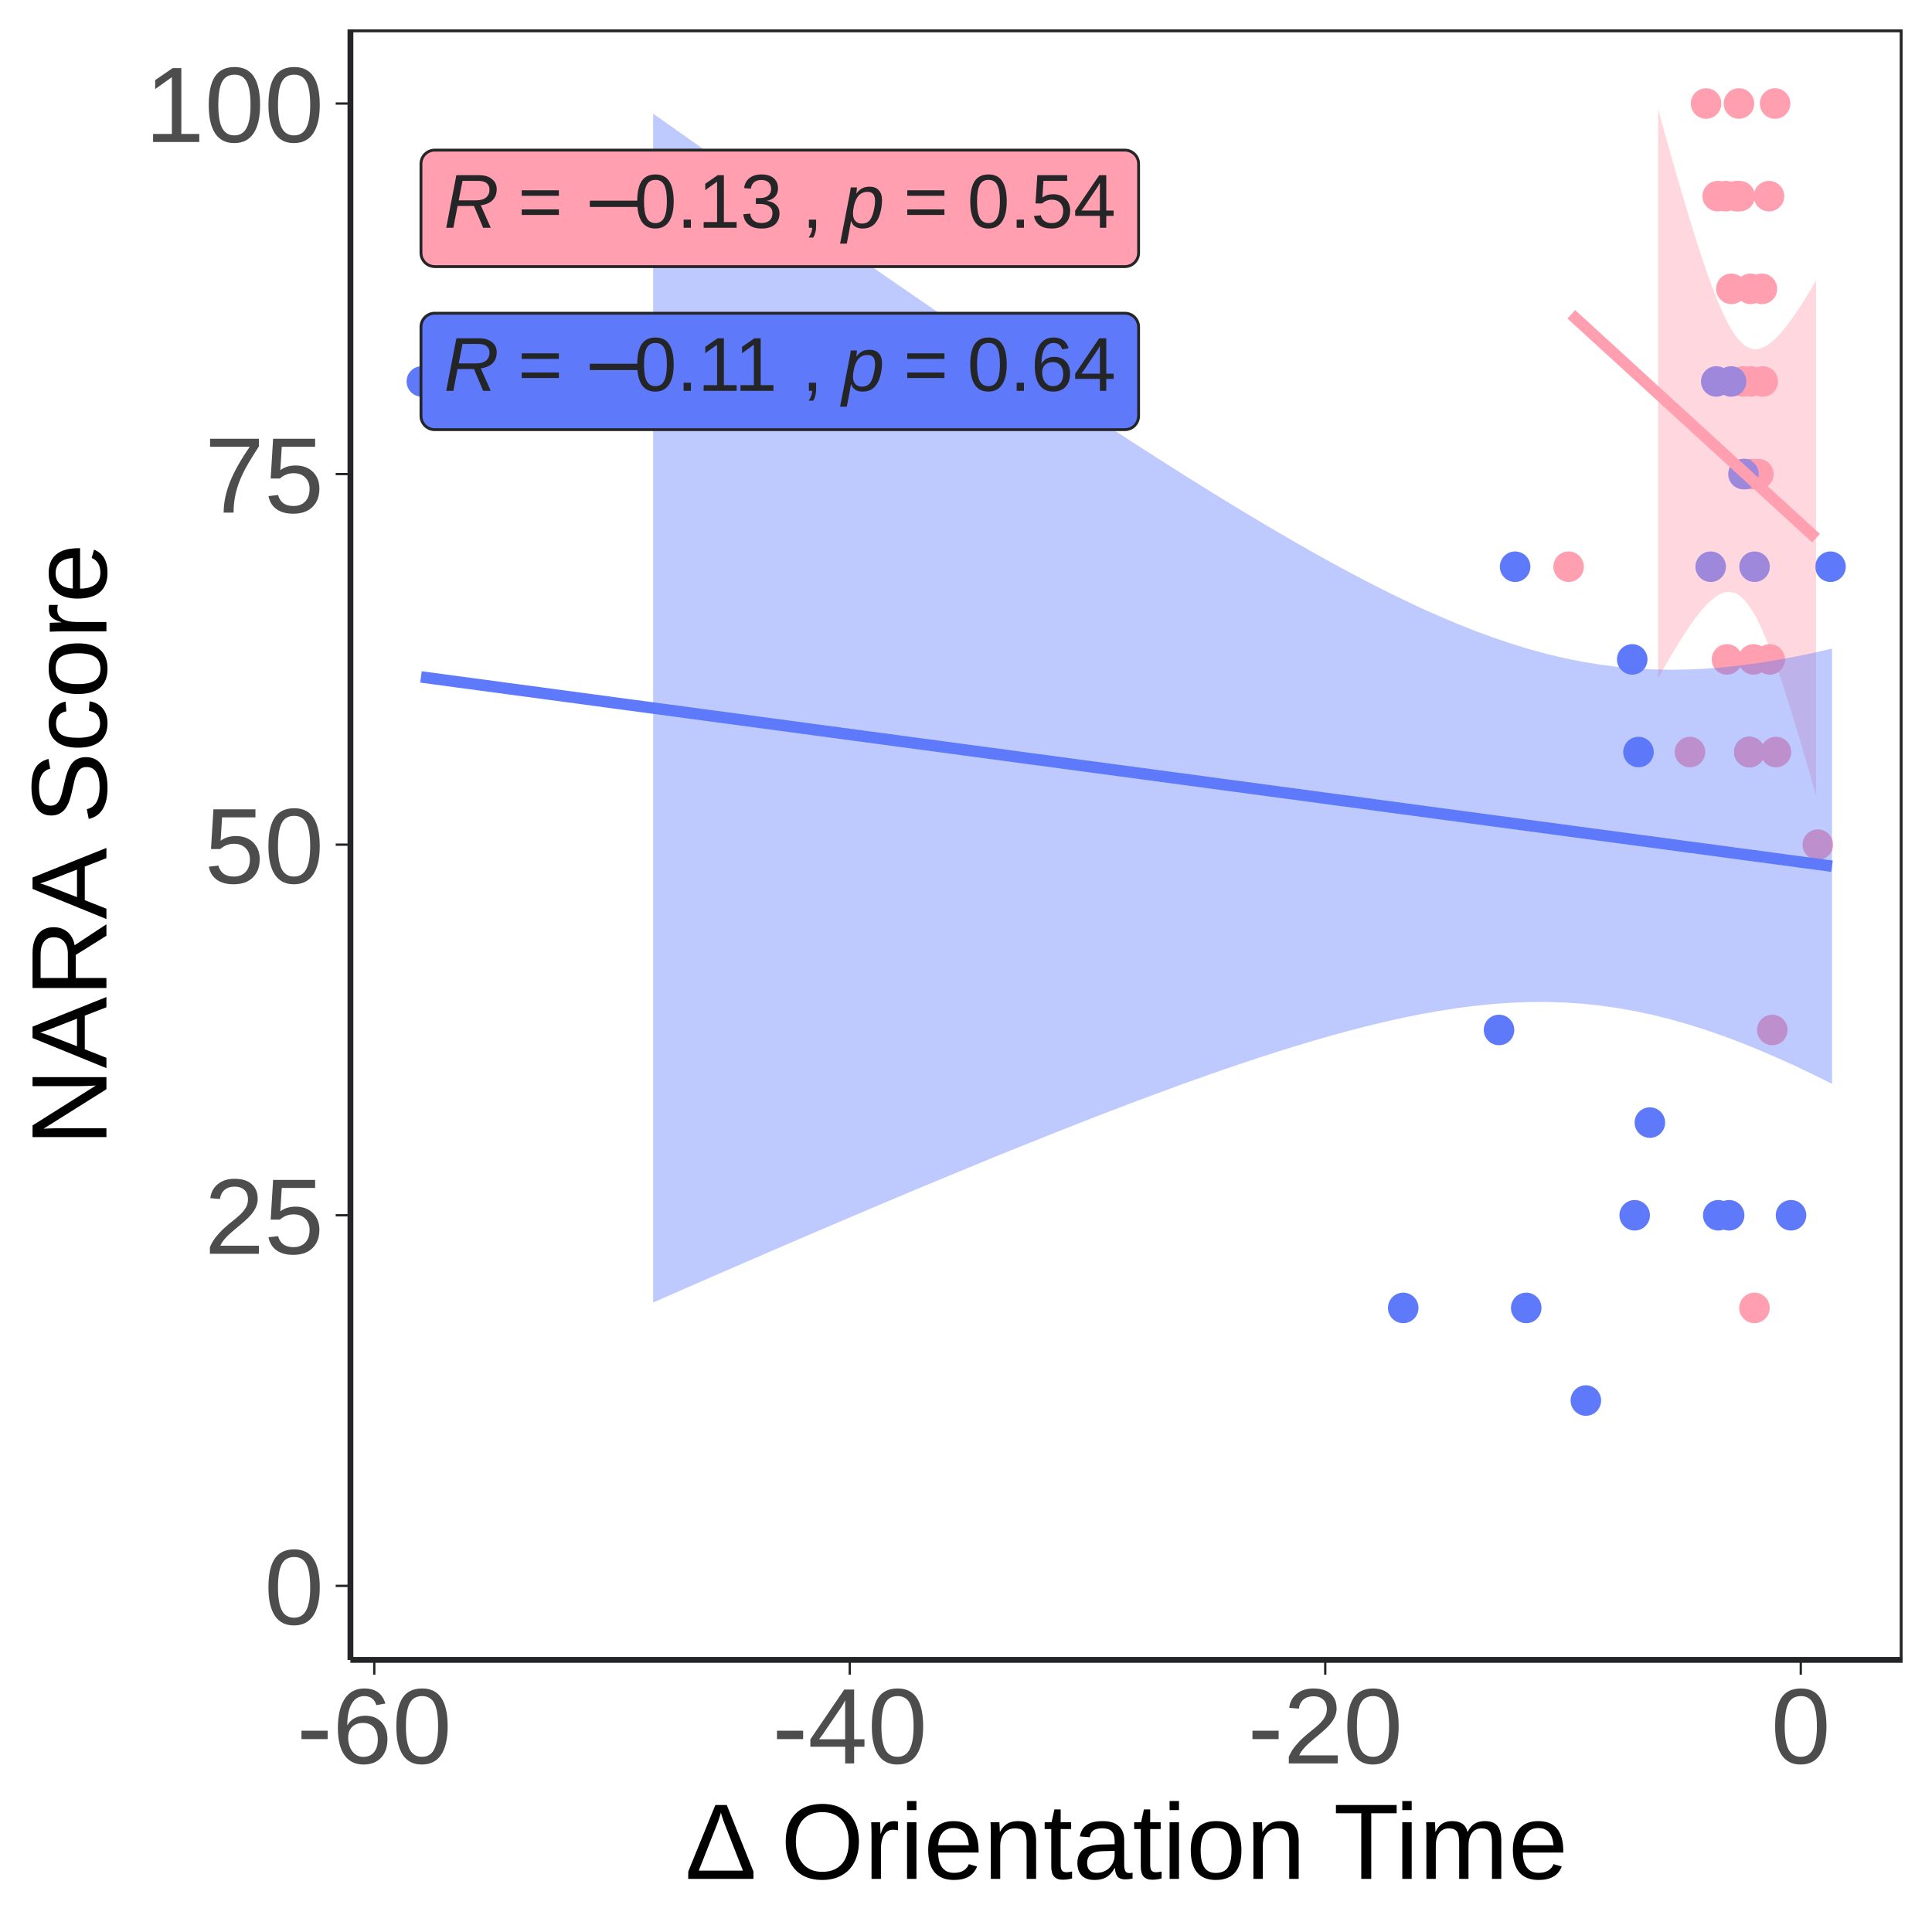
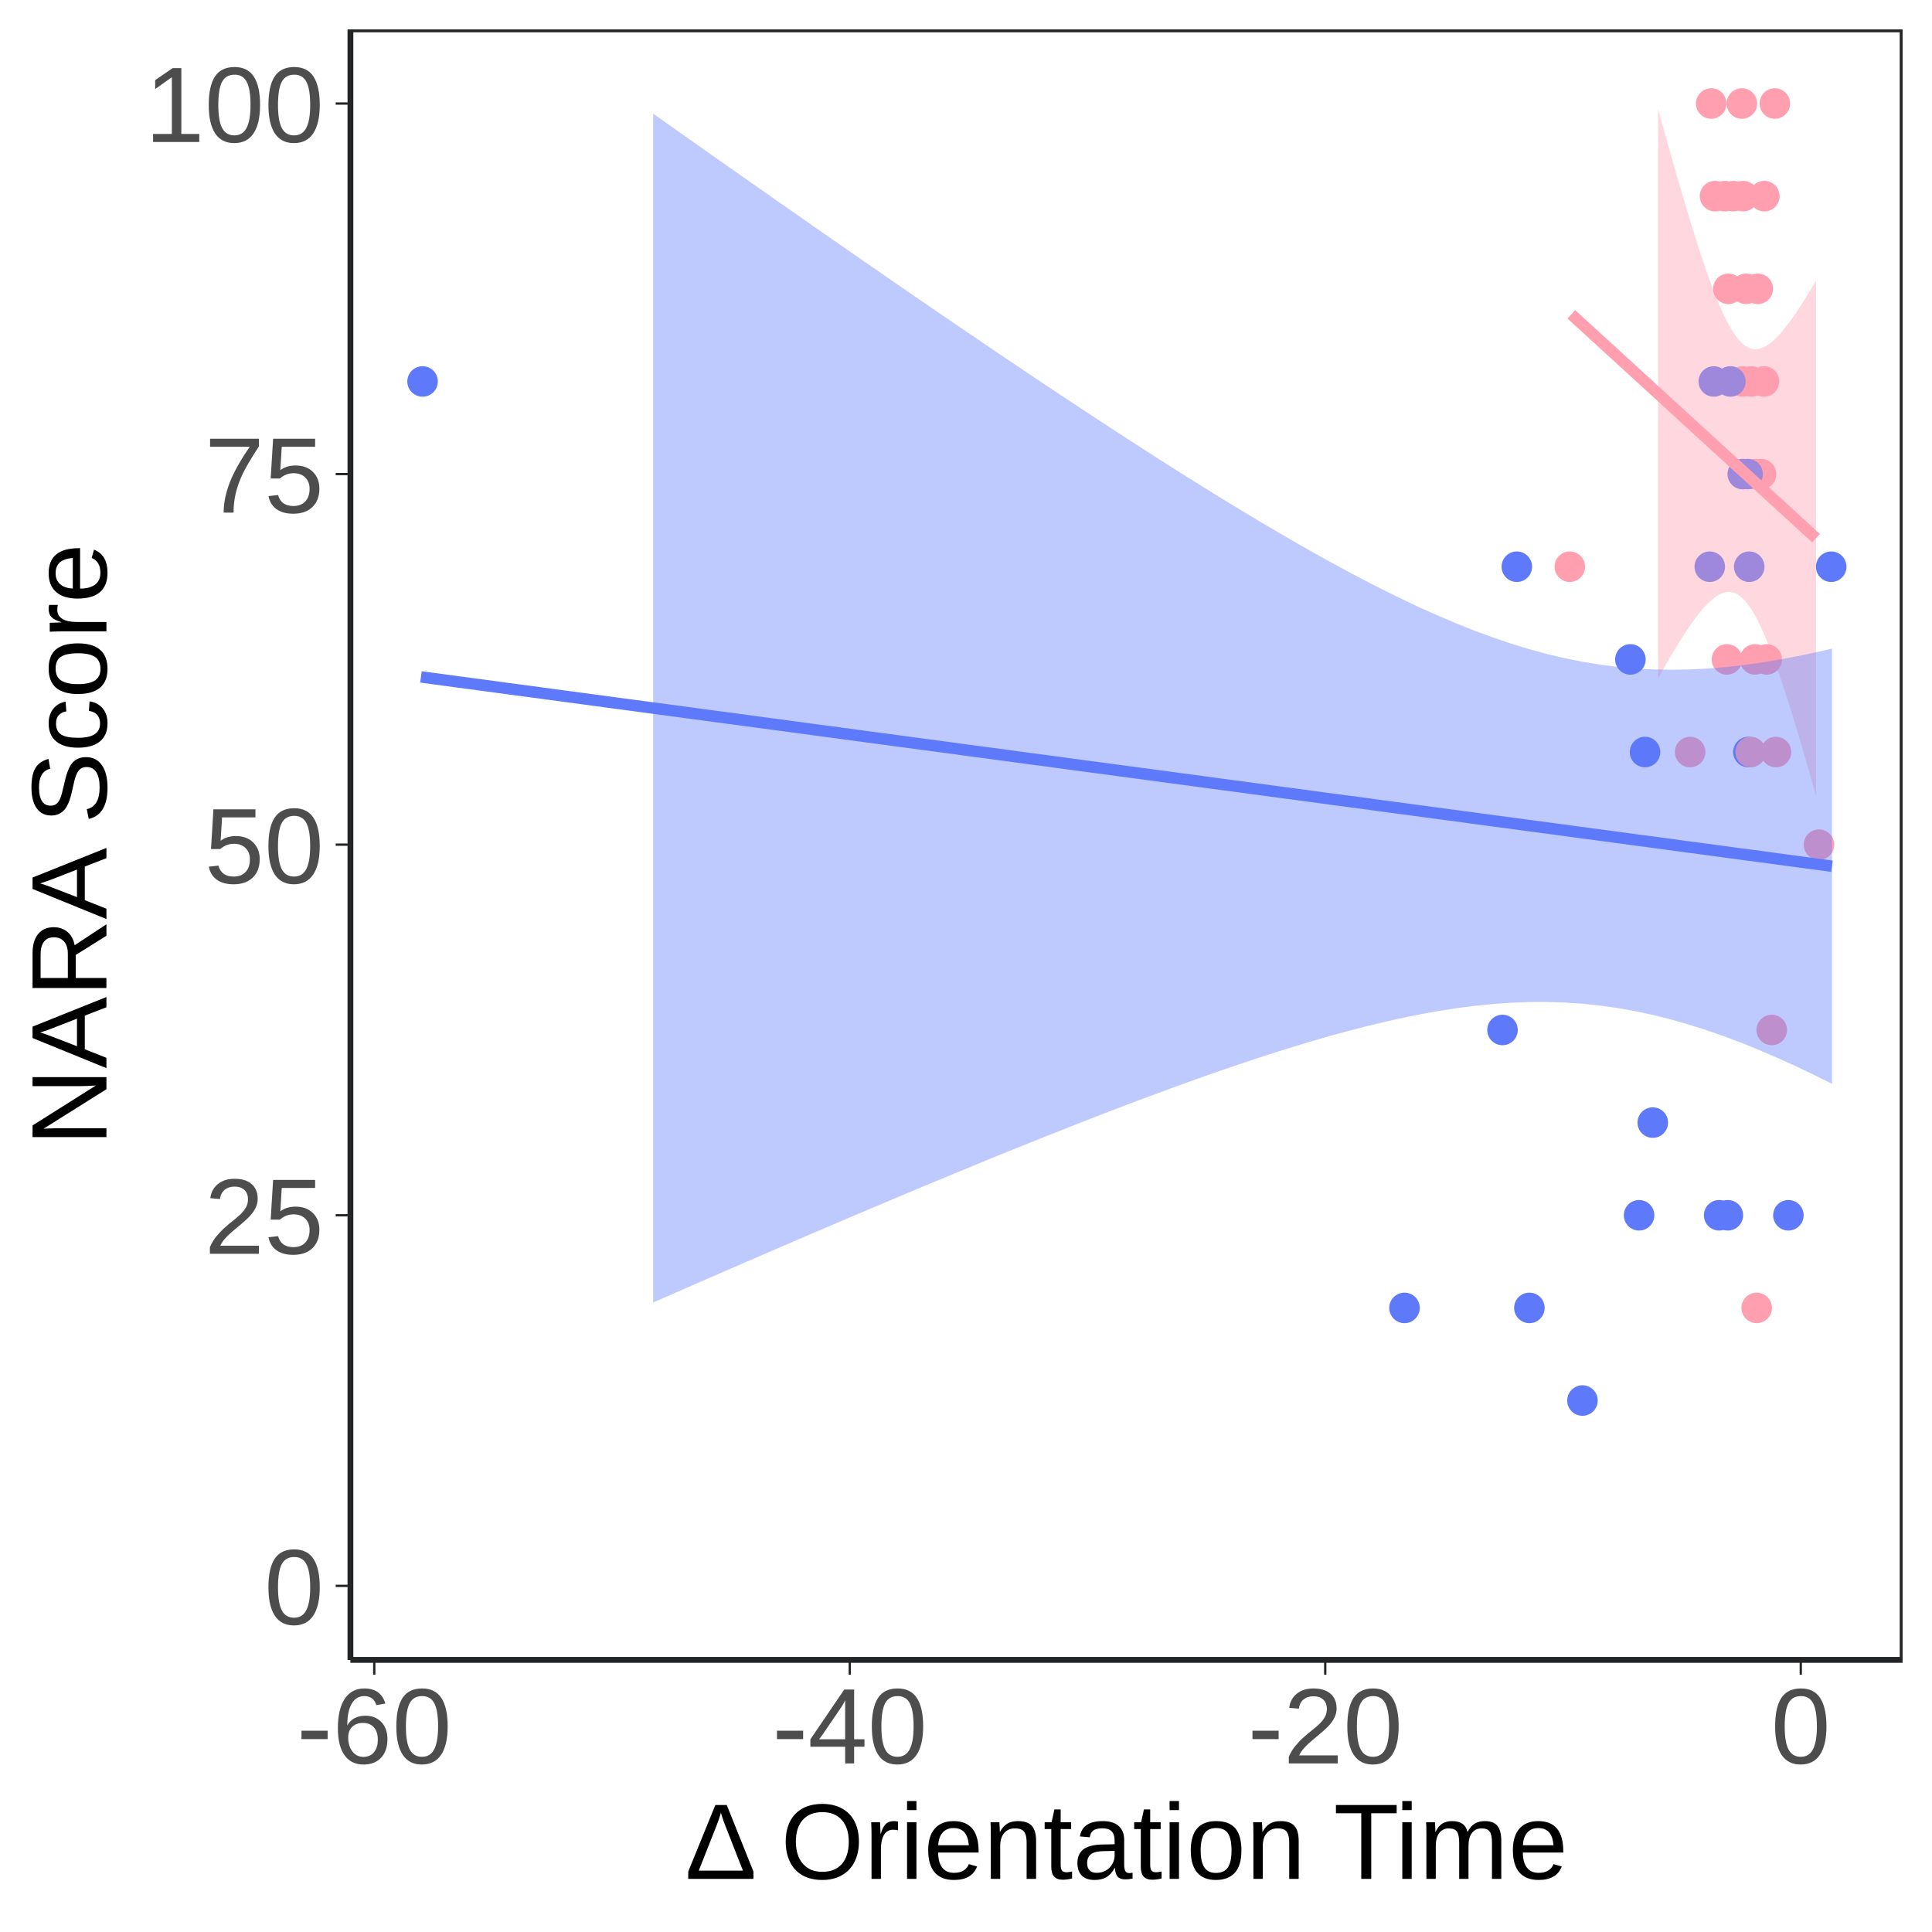
<svg xmlns="http://www.w3.org/2000/svg" class="svglite" width="360.00pt" height="360.00pt" viewBox="0 0 360.00 360.00">
  <defs>
    <style type="text/css">
    .svglite line, .svglite polyline, .svglite polygon, .svglite path, .svglite rect, .svglite circle {
      fill: none;
      stroke: #000000;
      stroke-linecap: round;
      stroke-linejoin: round;
      stroke-miterlimit: 10.00;
    }
    .svglite text {
      white-space: pre;
    }
  </style>
  </defs>
  <rect width="100%" height="100%" style="stroke: none; fill: #FFFFFF;" />
  <defs>
    <clipPath id="cpMC4wMHwzNjAuMDB8MC4wMHwzNjAuMDA=">
      <rect x="0.00" y="0.00" width="360.00" height="360.00" />
    </clipPath>
  </defs>
  <g clip-path="url(#cpMC4wMHwzNjAuMDB8MC4wMHwzNjAuMDA=)">
    <rect x="0.00" y="0.00" width="360.00" height="360.00" style="stroke-width: 1.07; stroke: #FFFFFF; fill: #FFFFFF;" />
  </g>
  <defs>
    <clipPath id="cpNjUuMjl8MzU0LjUyfDUuNDh8MzA5LjMx">
      <rect x="65.29" y="5.48" width="289.23" height="303.83" />
    </clipPath>
  </defs>
  <g clip-path="url(#cpNjUuMjl8MzU0LjUyfDUuNDh8MzA5LjMx)">
    <rect x="65.29" y="5.48" width="289.23" height="303.83" style="stroke-width: 1.07; stroke: #242526; fill: #FFFFFF;" />
-     <circle cx="330.24" cy="191.92" r="2.49" style="stroke-width: 0.71; stroke: #FF9FAF; fill: #FF9FAF;" />
-     <circle cx="317.90" cy="19.29" r="2.49" style="stroke-width: 0.71; stroke: #FF9FAF; fill: #FF9FAF;" />
-     <circle cx="326.34" cy="88.34" r="2.49" style="stroke-width: 0.71; stroke: #FF9FAF; fill: #FF9FAF;" />
-     <circle cx="326.25" cy="71.08" r="2.49" style="stroke-width: 0.71; stroke: #FF9FAF; fill: #FF9FAF;" />
-     <circle cx="321.54" cy="36.55" r="2.49" style="stroke-width: 0.71; stroke: #FF9FAF; fill: #FF9FAF;" />
-     <circle cx="325.97" cy="140.13" r="2.49" style="stroke-width: 0.71; stroke: #5E7AFA; fill: #5E7AFA;" />
-     <circle cx="292.29" cy="105.60" r="2.49" style="stroke-width: 0.71; stroke: #FF9FAF; fill: #FF9FAF;" />
+     <circle cx="330.14" cy="191.92" r="2.49" style="stroke-width: 0.71; stroke: #FF9FAF; fill: #FF9FAF;" />
+     <circle cx="318.86" cy="19.29" r="2.49" style="stroke-width: 0.71; stroke: #FF9FAF; fill: #FF9FAF;" />
+     <circle cx="327.09" cy="88.34" r="2.49" style="stroke-width: 0.71; stroke: #FF9FAF; fill: #FF9FAF;" />
+     <circle cx="326.32" cy="71.08" r="2.49" style="stroke-width: 0.71; stroke: #FF9FAF; fill: #FF9FAF;" />
+     <circle cx="321.40" cy="36.55" r="2.49" style="stroke-width: 0.71; stroke: #FF9FAF; fill: #FF9FAF;" />
+     <circle cx="325.80" cy="140.13" r="2.49" style="stroke-width: 0.71; stroke: #5E7AFA; fill: #5E7AFA;" />
+     <circle cx="292.51" cy="105.60" r="2.49" style="stroke-width: 0.71; stroke: #FF9FAF; fill: #FF9FAF;" />
    <circle cx="330.92" cy="140.13" r="2.49" style="stroke-width: 0.71; stroke: #FF9FAF; fill: #FF9FAF;" />
-     <circle cx="326.74" cy="122.87" r="2.49" style="stroke-width: 0.71; stroke: #FF9FAF; fill: #FF9FAF;" />
-     <circle cx="333.73" cy="226.45" r="2.49" style="stroke-width: 0.71; stroke: #5E7AFA; fill: #5E7AFA;" />
-     <circle cx="320.07" cy="36.55" r="2.49" style="stroke-width: 0.71; stroke: #FF9FAF; fill: #FF9FAF;" />
-     <circle cx="324.03" cy="19.29" r="2.49" style="stroke-width: 0.71; stroke: #FF9FAF; fill: #FF9FAF;" />
-     <circle cx="305.31" cy="140.13" r="2.49" style="stroke-width: 0.71; stroke: #5E7AFA; fill: #5E7AFA;" />
-     <circle cx="318.76" cy="105.60" r="2.49" style="stroke-width: 0.71; stroke: #5E7AFA; fill: #5E7AFA;" />
-     <circle cx="304.14" cy="122.87" r="2.49" style="stroke-width: 0.71; stroke: #5E7AFA; fill: #5E7AFA;" />
-     <circle cx="295.50" cy="260.97" r="2.49" style="stroke-width: 0.71; stroke: #5E7AFA; fill: #5E7AFA;" />
-     <circle cx="279.32" cy="191.92" r="2.49" style="stroke-width: 0.71; stroke: #5E7AFA; fill: #5E7AFA;" />
-     <circle cx="282.32" cy="105.60" r="2.49" style="stroke-width: 0.71; stroke: #5E7AFA; fill: #5E7AFA;" />
-     <circle cx="319.80" cy="71.08" r="2.49" style="stroke-width: 0.71; stroke: #5E7AFA; fill: #5E7AFA;" />
-     <circle cx="326.94" cy="105.60" r="2.49" style="stroke-width: 0.71; stroke: #5E7AFA; fill: #5E7AFA;" />
-     <circle cx="322.61" cy="53.82" r="2.49" style="stroke-width: 0.71; stroke: #FF9FAF; fill: #FF9FAF;" />
-     <circle cx="325.17" cy="88.34" r="2.49" style="stroke-width: 0.71; stroke: #5E7AFA; fill: #5E7AFA;" />
-     <circle cx="322.20" cy="226.45" r="2.49" style="stroke-width: 0.71; stroke: #5E7AFA; fill: #5E7AFA;" />
-     <circle cx="328.47" cy="71.08" r="2.49" style="stroke-width: 0.71; stroke: #FF9FAF; fill: #FF9FAF;" />
-     <circle cx="328.31" cy="53.82" r="2.49" style="stroke-width: 0.71; stroke: #FF9FAF; fill: #FF9FAF;" />
-     <circle cx="329.77" cy="122.87" r="2.49" style="stroke-width: 0.71; stroke: #FF9FAF; fill: #FF9FAF;" />
-     <circle cx="325.99" cy="140.13" r="2.49" style="stroke-width: 0.71; stroke: #FF9FAF; fill: #FF9FAF;" />
-     <circle cx="330.76" cy="19.29" r="2.49" style="stroke-width: 0.71; stroke: #FF9FAF; fill: #FF9FAF;" />
-     <circle cx="321.80" cy="122.87" r="2.49" style="stroke-width: 0.71; stroke: #FF9FAF; fill: #FF9FAF;" />
-     <circle cx="338.73" cy="157.39" r="2.49" style="stroke-width: 0.71; stroke: #FF9FAF; fill: #FF9FAF;" />
-     <circle cx="326.18" cy="53.82" r="2.49" style="stroke-width: 0.71; stroke: #FF9FAF; fill: #FF9FAF;" />
-     <circle cx="327.65" cy="88.34" r="2.49" style="stroke-width: 0.71; stroke: #FF9FAF; fill: #FF9FAF;" />
-     <circle cx="324.81" cy="71.08" r="2.49" style="stroke-width: 0.71; stroke: #FF9FAF; fill: #FF9FAF;" />
-     <circle cx="314.90" cy="140.13" r="2.49" style="stroke-width: 0.71; stroke: #FF9FAF; fill: #FF9FAF;" />
-     <circle cx="326.92" cy="243.71" r="2.49" style="stroke-width: 0.71; stroke: #FF9FAF; fill: #FF9FAF;" />
-     <circle cx="78.61" cy="71.08" r="2.49" style="stroke-width: 0.71; stroke: #5E7AFA; fill: #5E7AFA;" />
-     <circle cx="261.47" cy="243.71" r="2.49" style="stroke-width: 0.71; stroke: #5E7AFA; fill: #5E7AFA;" />
-     <circle cx="341.09" cy="105.60" r="2.49" style="stroke-width: 0.71; stroke: #5E7AFA; fill: #5E7AFA;" />
-     <circle cx="322.57" cy="71.08" r="2.49" style="stroke-width: 0.71; stroke: #5E7AFA; fill: #5E7AFA;" />
-     <circle cx="307.43" cy="209.18" r="2.49" style="stroke-width: 0.71; stroke: #5E7AFA; fill: #5E7AFA;" />
-     <circle cx="320.17" cy="226.45" r="2.49" style="stroke-width: 0.71; stroke: #5E7AFA; fill: #5E7AFA;" />
-     <circle cx="324.87" cy="88.34" r="2.49" style="stroke-width: 0.71; stroke: #5E7AFA; fill: #5E7AFA;" />
-     <circle cx="304.60" cy="226.45" r="2.49" style="stroke-width: 0.71; stroke: #5E7AFA; fill: #5E7AFA;" />
-     <circle cx="284.39" cy="243.71" r="2.49" style="stroke-width: 0.71; stroke: #5E7AFA; fill: #5E7AFA;" />
-     <circle cx="324.17" cy="36.55" r="2.49" style="stroke-width: 0.71; stroke: #FF9FAF; fill: #FF9FAF;" />
-     <circle cx="323.57" cy="36.55" r="2.49" style="stroke-width: 0.71; stroke: #FF9FAF; fill: #FF9FAF;" />
-     <circle cx="329.63" cy="36.55" r="2.49" style="stroke-width: 0.71; stroke: #FF9FAF; fill: #FF9FAF;" />
+     <circle cx="327.03" cy="122.87" r="2.49" style="stroke-width: 0.71; stroke: #FF9FAF; fill: #FF9FAF;" />
+     <circle cx="333.24" cy="226.45" r="2.49" style="stroke-width: 0.71; stroke: #5E7AFA; fill: #5E7AFA;" />
+     <circle cx="319.57" cy="36.55" r="2.49" style="stroke-width: 0.71; stroke: #FF9FAF; fill: #FF9FAF;" />
+     <circle cx="324.58" cy="19.29" r="2.49" style="stroke-width: 0.71; stroke: #FF9FAF; fill: #FF9FAF;" />
+     <circle cx="306.53" cy="140.13" r="2.49" style="stroke-width: 0.71; stroke: #5E7AFA; fill: #5E7AFA;" />
+     <circle cx="318.59" cy="105.60" r="2.49" style="stroke-width: 0.71; stroke: #5E7AFA; fill: #5E7AFA;" />
+     <circle cx="303.80" cy="122.87" r="2.49" style="stroke-width: 0.71; stroke: #5E7AFA; fill: #5E7AFA;" />
+     <circle cx="294.87" cy="260.97" r="2.49" style="stroke-width: 0.71; stroke: #5E7AFA; fill: #5E7AFA;" />
+     <circle cx="279.97" cy="191.92" r="2.49" style="stroke-width: 0.71; stroke: #5E7AFA; fill: #5E7AFA;" />
+     <circle cx="282.64" cy="105.60" r="2.49" style="stroke-width: 0.71; stroke: #5E7AFA; fill: #5E7AFA;" />
+     <circle cx="319.34" cy="71.08" r="2.49" style="stroke-width: 0.71; stroke: #5E7AFA; fill: #5E7AFA;" />
+     <circle cx="325.94" cy="105.60" r="2.49" style="stroke-width: 0.71; stroke: #5E7AFA; fill: #5E7AFA;" />
+     <circle cx="322.06" cy="53.82" r="2.49" style="stroke-width: 0.71; stroke: #FF9FAF; fill: #FF9FAF;" />
+     <circle cx="324.74" cy="88.34" r="2.49" style="stroke-width: 0.71; stroke: #5E7AFA; fill: #5E7AFA;" />
+     <circle cx="321.96" cy="226.45" r="2.49" style="stroke-width: 0.71; stroke: #5E7AFA; fill: #5E7AFA;" />
+     <circle cx="328.70" cy="71.08" r="2.49" style="stroke-width: 0.71; stroke: #FF9FAF; fill: #FF9FAF;" />
+     <circle cx="327.54" cy="53.82" r="2.49" style="stroke-width: 0.71; stroke: #FF9FAF; fill: #FF9FAF;" />
+     <circle cx="329.20" cy="122.87" r="2.49" style="stroke-width: 0.71; stroke: #FF9FAF; fill: #FF9FAF;" />
+     <circle cx="326.20" cy="140.13" r="2.49" style="stroke-width: 0.71; stroke: #FF9FAF; fill: #FF9FAF;" />
+     <circle cx="330.72" cy="19.29" r="2.49" style="stroke-width: 0.71; stroke: #FF9FAF; fill: #FF9FAF;" />
+     <circle cx="321.79" cy="122.87" r="2.49" style="stroke-width: 0.71; stroke: #FF9FAF; fill: #FF9FAF;" />
+     <circle cx="338.94" cy="157.39" r="2.49" style="stroke-width: 0.71; stroke: #FF9FAF; fill: #FF9FAF;" />
+     <circle cx="325.36" cy="53.82" r="2.49" style="stroke-width: 0.71; stroke: #FF9FAF; fill: #FF9FAF;" />
+     <circle cx="328.15" cy="88.34" r="2.49" style="stroke-width: 0.71; stroke: #FF9FAF; fill: #FF9FAF;" />
+     <circle cx="324.71" cy="71.08" r="2.49" style="stroke-width: 0.71; stroke: #FF9FAF; fill: #FF9FAF;" />
+     <circle cx="314.93" cy="140.13" r="2.49" style="stroke-width: 0.71; stroke: #FF9FAF; fill: #FF9FAF;" />
+     <circle cx="327.33" cy="243.71" r="2.49" style="stroke-width: 0.71; stroke: #FF9FAF; fill: #FF9FAF;" />
+     <circle cx="78.74" cy="71.08" r="2.49" style="stroke-width: 0.71; stroke: #5E7AFA; fill: #5E7AFA;" />
+     <circle cx="261.71" cy="243.71" r="2.49" style="stroke-width: 0.71; stroke: #5E7AFA; fill: #5E7AFA;" />
+     <circle cx="341.22" cy="105.60" r="2.49" style="stroke-width: 0.71; stroke: #5E7AFA; fill: #5E7AFA;" />
+     <circle cx="322.43" cy="71.08" r="2.49" style="stroke-width: 0.71; stroke: #5E7AFA; fill: #5E7AFA;" />
+     <circle cx="307.97" cy="209.18" r="2.49" style="stroke-width: 0.71; stroke: #5E7AFA; fill: #5E7AFA;" />
+     <circle cx="320.34" cy="226.45" r="2.49" style="stroke-width: 0.71; stroke: #5E7AFA; fill: #5E7AFA;" />
+     <circle cx="325.64" cy="88.34" r="2.49" style="stroke-width: 0.71; stroke: #5E7AFA; fill: #5E7AFA;" />
+     <circle cx="305.42" cy="226.45" r="2.49" style="stroke-width: 0.71; stroke: #5E7AFA; fill: #5E7AFA;" />
+     <circle cx="284.98" cy="243.71" r="2.49" style="stroke-width: 0.71; stroke: #5E7AFA; fill: #5E7AFA;" />
+     <circle cx="324.83" cy="36.55" r="2.49" style="stroke-width: 0.71; stroke: #FF9FAF; fill: #FF9FAF;" />
+     <circle cx="322.97" cy="36.55" r="2.49" style="stroke-width: 0.71; stroke: #FF9FAF; fill: #FF9FAF;" />
+     <circle cx="328.76" cy="36.55" r="2.49" style="stroke-width: 0.71; stroke: #FF9FAF; fill: #FF9FAF;" />
    <polygon points="308.96,20.31 309.54,22.40 310.11,24.47 310.69,26.53 311.27,28.58 311.84,30.60 312.42,32.61 313.00,34.60 313.58,36.57 314.15,38.51 314.73,40.42 315.31,42.31 315.88,44.16 316.46,45.97 317.04,47.73 317.62,49.45 318.19,51.12 318.77,52.73 319.35,54.27 319.92,55.73 320.50,57.12 321.08,58.41 321.66,59.61 322.23,60.70 322.81,61.68 323.39,62.55 323.96,63.28 324.54,63.89 325.12,64.37 325.70,64.72 326.27,64.95 326.85,65.06 327.43,65.05 328.00,64.93 328.58,64.72 329.16,64.41 329.74,64.02 330.31,63.56 330.89,63.02 331.47,62.43 332.04,61.78 332.62,61.08 333.20,60.34 333.78,59.55 334.35,58.73 334.93,57.88 335.51,57.00 336.08,56.10 336.66,55.17 337.24,54.22 337.82,53.26 338.39,52.27 338.39,148.29 337.82,146.25 337.24,144.22 336.66,142.22 336.08,140.23 335.51,138.27 334.93,136.34 334.35,134.43 333.78,132.56 333.20,130.72 332.62,128.92 332.04,127.17 331.47,125.46 330.89,123.81 330.31,122.22 329.74,120.70 329.16,119.25 328.58,117.89 328.00,116.62 327.43,115.45 326.85,114.38 326.27,113.43 325.70,112.61 325.12,111.90 324.54,111.33 323.96,110.88 323.39,110.56 322.81,110.37 322.23,110.29 321.66,110.33 321.08,110.47 320.50,110.71 319.92,111.04 319.35,111.45 318.77,111.93 318.19,112.48 317.62,113.09 317.04,113.76 316.46,114.47 315.88,115.22 315.31,116.02 314.73,116.84 314.15,117.70 313.58,118.59 313.00,119.50 312.42,120.43 311.84,121.38 311.27,122.36 310.69,123.34 310.11,124.35 309.54,125.37 308.96,126.40 " style="stroke-width: 0.00; stroke: none; stroke-linecap: butt; fill: #FF9FAF; fill-opacity: 0.40;" />
    <polyline points="308.96,20.31 309.54,22.40 310.11,24.47 310.69,26.53 311.27,28.58 311.84,30.60 312.42,32.61 313.00,34.60 313.58,36.57 314.15,38.51 314.73,40.42 315.31,42.31 315.88,44.16 316.46,45.97 317.04,47.73 317.62,49.45 318.19,51.12 318.77,52.73 319.35,54.27 319.92,55.73 320.50,57.12 321.08,58.41 321.66,59.61 322.23,60.70 322.81,61.68 323.39,62.55 323.96,63.28 324.54,63.89 325.12,64.37 325.70,64.72 326.27,64.95 326.85,65.06 327.43,65.05 328.00,64.93 328.58,64.72 329.16,64.41 329.74,64.02 330.31,63.56 330.89,63.02 331.47,62.43 332.04,61.78 332.62,61.08 333.20,60.34 333.78,59.55 334.35,58.73 334.93,57.88 335.51,57.00 336.08,56.10 336.66,55.17 337.24,54.22 337.82,53.26 338.39,52.27 " style="stroke-width: 2.13; stroke: none; stroke-linecap: butt;" />
    <polyline points="338.39,148.29 337.82,146.25 337.24,144.22 336.66,142.22 336.08,140.23 335.51,138.27 334.93,136.34 334.35,134.43 333.78,132.56 333.20,130.72 332.62,128.92 332.04,127.17 331.47,125.46 330.89,123.81 330.31,122.22 329.74,120.70 329.16,119.25 328.58,117.89 328.00,116.62 327.43,115.45 326.85,114.38 326.27,113.43 325.70,112.61 325.12,111.90 324.54,111.33 323.96,110.88 323.39,110.56 322.81,110.37 322.23,110.29 321.66,110.33 321.08,110.47 320.50,110.71 319.92,111.04 319.35,111.45 318.77,111.93 318.19,112.48 317.62,113.09 317.04,113.76 316.46,114.47 315.88,115.22 315.31,116.02 314.73,116.84 314.15,117.70 313.58,118.59 313.00,119.50 312.42,120.43 311.84,121.38 311.27,122.36 310.69,123.34 310.11,124.35 309.54,125.37 308.96,126.40 " style="stroke-width: 2.13; stroke: none; stroke-linecap: butt;" />
    <polyline points="292.80,58.57 293.38,59.10 293.95,59.63 294.53,60.16 295.11,60.68 295.68,61.21 296.26,61.74 296.84,62.27 297.42,62.80 297.99,63.32 298.57,63.85 299.15,64.38 299.72,64.91 300.30,65.43 300.88,65.96 301.46,66.49 302.03,67.02 302.61,67.55 303.19,68.07 303.76,68.60 304.34,69.13 304.92,69.66 305.50,70.19 306.07,70.71 306.65,71.24 307.23,71.77 307.80,72.30 308.38,72.83 308.96,73.35 309.54,73.88 310.11,74.41 310.69,74.94 311.27,75.47 311.84,75.99 312.42,76.52 313.00,77.05 313.58,77.58 314.15,78.11 314.73,78.63 315.31,79.16 315.88,79.69 316.46,80.22 317.04,80.75 317.62,81.27 318.19,81.80 318.77,82.33 319.35,82.86 319.92,83.39 320.50,83.91 321.08,84.44 321.66,84.97 322.23,85.50 322.81,86.02 323.39,86.55 323.96,87.08 324.54,87.61 325.12,88.14 325.70,88.66 326.27,89.19 326.85,89.72 327.43,90.25 328.00,90.78 328.58,91.30 329.16,91.83 329.74,92.36 330.31,92.89 330.89,93.42 331.47,93.94 332.04,94.47 332.62,95.00 333.20,95.53 333.78,96.06 334.35,96.58 334.93,97.11 335.51,97.64 336.08,98.17 336.66,98.70 337.24,99.22 337.82,99.75 338.39,100.28 " style="stroke-width: 2.13; stroke: #FF9FAF; stroke-linecap: butt;" />
    <polygon points="121.71,21.18 125.04,23.53 128.36,25.88 131.69,28.23 135.02,30.57 138.35,32.90 141.68,35.24 145.01,37.57 148.33,39.89 151.66,42.22 154.99,44.53 158.32,46.84 161.65,49.15 164.98,51.45 168.30,53.74 171.63,56.03 174.96,58.31 178.29,60.58 181.62,62.84 184.94,65.10 188.27,67.35 191.60,69.58 194.93,71.81 198.26,74.02 201.59,76.22 204.91,78.41 208.24,80.58 211.57,82.74 214.90,84.88 218.23,87.00 221.56,89.10 224.88,91.17 228.21,93.23 231.54,95.25 234.87,97.25 238.20,99.21 241.53,101.14 244.85,103.03 248.18,104.88 251.51,106.68 254.84,108.43 258.17,110.12 261.50,111.75 264.82,113.32 268.15,114.80 271.48,116.21 274.81,117.54 278.14,118.76 281.46,119.89 284.79,120.92 288.12,121.83 291.45,122.62 294.78,123.29 298.11,123.84 301.43,124.27 304.76,124.57 308.09,124.74 311.42,124.80 314.75,124.75 318.08,124.58 321.40,124.31 324.73,123.94 328.06,123.48 331.39,122.93 334.72,122.31 338.05,121.62 341.37,120.86 341.37,201.96 338.05,200.31 334.72,198.72 331.39,197.21 328.06,195.77 324.73,194.41 321.40,193.15 318.08,191.99 314.75,190.93 311.42,189.98 308.09,189.14 304.76,188.43 301.43,187.84 298.11,187.37 294.78,187.02 291.45,186.80 288.12,186.70 284.79,186.72 281.46,186.85 278.14,187.09 274.81,187.42 271.48,187.85 268.15,188.37 264.82,188.96 261.50,189.63 258.17,190.37 254.84,191.17 251.51,192.03 248.18,192.93 244.85,193.89 241.53,194.89 238.20,195.92 234.87,196.99 231.54,198.10 228.21,199.23 224.88,200.39 221.56,201.57 218.23,202.78 214.90,204.01 211.57,205.25 208.24,206.52 204.91,207.79 201.59,209.09 198.26,210.40 194.93,211.72 191.60,213.05 188.27,214.39 184.94,215.74 181.62,217.11 178.29,218.48 174.96,219.86 171.63,221.24 168.30,222.64 164.98,224.04 161.65,225.45 158.32,226.86 154.99,228.28 151.66,229.70 148.33,231.13 145.01,232.56 141.68,234.00 138.35,235.44 135.02,236.88 131.69,238.33 128.36,239.78 125.04,241.24 121.71,242.70 " style="stroke-width: 0.00; stroke: none; stroke-linecap: butt; fill: #5E7AFA; fill-opacity: 0.40;" />
    <polyline points="121.71,21.18 125.04,23.53 128.36,25.88 131.69,28.23 135.02,30.57 138.35,32.90 141.68,35.24 145.01,37.57 148.33,39.89 151.66,42.22 154.99,44.53 158.32,46.84 161.65,49.15 164.98,51.45 168.30,53.74 171.63,56.03 174.96,58.31 178.29,60.58 181.62,62.84 184.94,65.10 188.27,67.35 191.60,69.58 194.93,71.81 198.26,74.02 201.59,76.22 204.91,78.41 208.24,80.58 211.57,82.74 214.90,84.88 218.23,87.00 221.56,89.10 224.88,91.17 228.21,93.23 231.54,95.25 234.87,97.25 238.20,99.21 241.53,101.14 244.85,103.03 248.18,104.88 251.51,106.68 254.84,108.43 258.17,110.12 261.50,111.75 264.82,113.32 268.15,114.80 271.48,116.21 274.81,117.54 278.14,118.76 281.46,119.89 284.79,120.92 288.12,121.83 291.45,122.62 294.78,123.29 298.11,123.84 301.43,124.27 304.76,124.57 308.09,124.74 311.42,124.80 314.75,124.75 318.08,124.58 321.40,124.31 324.73,123.94 328.06,123.48 331.39,122.93 334.72,122.31 338.05,121.62 341.37,120.86 " style="stroke-width: 2.13; stroke: none; stroke-linecap: butt;" />
    <polyline points="341.37,201.96 338.05,200.31 334.72,198.72 331.39,197.21 328.06,195.77 324.73,194.41 321.40,193.15 318.08,191.99 314.75,190.93 311.42,189.98 308.09,189.14 304.76,188.43 301.43,187.84 298.11,187.37 294.78,187.02 291.45,186.80 288.12,186.70 284.79,186.72 281.46,186.85 278.14,187.09 274.81,187.42 271.48,187.85 268.15,188.37 264.82,188.96 261.50,189.63 258.17,190.37 254.84,191.17 251.51,192.03 248.18,192.93 244.85,193.89 241.53,194.89 238.20,195.92 234.87,196.99 231.54,198.10 228.21,199.23 224.88,200.39 221.56,201.57 218.23,202.78 214.90,204.01 211.57,205.25 208.24,206.52 204.91,207.79 201.59,209.09 198.26,210.40 194.93,211.72 191.60,213.05 188.27,214.39 184.94,215.74 181.62,217.11 178.29,218.48 174.96,219.86 171.63,221.24 168.30,222.64 164.98,224.04 161.65,225.45 158.32,226.86 154.99,228.28 151.66,229.70 148.33,231.13 145.01,232.56 141.68,234.00 138.35,235.44 135.02,236.88 131.69,238.33 128.36,239.78 125.04,241.24 121.71,242.70 " style="stroke-width: 2.13; stroke: none; stroke-linecap: butt;" />
    <polyline points="78.44,126.13 81.77,126.58 85.10,127.03 88.42,127.47 91.75,127.92 95.08,128.37 98.41,128.81 101.74,129.26 105.07,129.71 108.39,130.15 111.72,130.60 115.05,131.05 118.38,131.49 121.71,131.94 125.04,132.38 128.36,132.83 131.69,133.28 135.02,133.72 138.35,134.17 141.68,134.62 145.01,135.06 148.33,135.51 151.66,135.96 154.99,136.40 158.32,136.85 161.65,137.30 164.98,137.74 168.30,138.19 171.63,138.64 174.96,139.08 178.29,139.53 181.62,139.98 184.94,140.42 188.27,140.87 191.60,141.32 194.93,141.76 198.26,142.21 201.59,142.66 204.91,143.10 208.24,143.55 211.57,143.99 214.90,144.44 218.23,144.89 221.56,145.33 224.88,145.78 228.21,146.23 231.54,146.67 234.87,147.12 238.20,147.57 241.53,148.01 244.85,148.46 248.18,148.91 251.51,149.35 254.84,149.80 258.17,150.25 261.50,150.69 264.82,151.14 268.15,151.59 271.48,152.03 274.81,152.48 278.14,152.93 281.46,153.37 284.79,153.82 288.12,154.26 291.45,154.71 294.78,155.16 298.11,155.60 301.43,156.05 304.76,156.50 308.09,156.94 311.42,157.39 314.75,157.84 318.08,158.28 321.40,158.73 324.73,159.18 328.06,159.62 331.39,160.07 334.72,160.52 338.05,160.96 341.37,161.41 " style="stroke-width: 2.13; stroke: #5E7AFA; stroke-linecap: butt;" />
-     <polygon points="81.00,49.68 209.60,49.68 209.50,49.67 209.91,49.66 210.31,49.58 210.70,49.43 211.06,49.22 211.38,48.96 211.65,48.65 211.87,48.31 212.03,47.93 212.13,47.53 212.16,47.12 212.16,47.12 212.16,30.53 212.16,30.53 212.13,30.12 212.03,29.72 211.87,29.34 211.65,28.99 211.38,28.69 211.06,28.43 210.70,28.22 210.31,28.07 209.91,27.99 209.60,27.97 81.00,27.97 81.31,27.99 80.90,27.97 80.49,28.02 80.09,28.14 79.72,28.31 79.38,28.55 79.08,28.83 78.84,29.16 78.64,29.53 78.51,29.92 78.45,30.33 78.44,30.53 78.44,47.12 78.45,46.91 78.45,47.32 78.51,47.73 78.64,48.12 78.84,48.48 79.08,48.81 79.38,49.10 79.72,49.33 80.09,49.51 80.49,49.62 80.90,49.67 " style="stroke-width: 0.53; stroke: #242526; fill: #FF9FAF;" />
-     <text x="82.71" y="42.44" style="font-size: 14.23px; font-style: italic;fill: #242526; font-family: &quot;Arial&quot;;" textLength="10.27px" lengthAdjust="spacingAndGlyphs">R</text>
-     <text x="92.97" y="42.44" style="font-size: 14.23px;fill: #242526; font-family: &quot;Symbol&quot;;" textLength="3.56px" lengthAdjust="spacingAndGlyphs"> </text>
-     <text x="96.53" y="42.44" style="font-size: 14.23px;fill: #242526; font-family: &quot;Arial&quot;;" textLength="8.30px" lengthAdjust="spacingAndGlyphs">=</text>
-     <text x="104.83" y="42.44" style="font-size: 14.23px;fill: #242526; font-family: &quot;Symbol&quot;;" textLength="3.56px" lengthAdjust="spacingAndGlyphs"> </text>
-     <text x="108.39" y="42.44" style="font-size: 14.23px;fill: #242526; font-family: &quot;Symbol&quot;;" textLength="7.80px" lengthAdjust="spacingAndGlyphs">−</text>
-     <text x="118.17" y="42.44" style="font-size: 14.23px;fill: #242526; font-family: &quot;Arial&quot;;" textLength="27.67px" lengthAdjust="spacingAndGlyphs">0.13</text>
-     <text x="145.84" y="42.44" style="font-size: 14.23px;fill: #242526; font-family: &quot;Symbol&quot;;" textLength="3.56px" lengthAdjust="spacingAndGlyphs"> </text>
-     <text x="149.40" y="42.44" style="font-size: 14.23px;fill: #242526; font-family: &quot;Arial&quot;;" textLength="3.95px" lengthAdjust="spacingAndGlyphs">,</text>
-     <text x="153.35" y="42.44" style="font-size: 14.23px;fill: #242526; font-family: &quot;Symbol&quot;;" textLength="3.56px" lengthAdjust="spacingAndGlyphs"> </text>
-     <text x="156.90" y="42.44" style="font-size: 14.23px; font-style: italic;fill: #242526; font-family: &quot;Arial&quot;;" textLength="7.91px" lengthAdjust="spacingAndGlyphs">p</text>
-     <text x="164.81" y="42.44" style="font-size: 14.23px;fill: #242526; font-family: &quot;Symbol&quot;;" textLength="3.56px" lengthAdjust="spacingAndGlyphs"> </text>
-     <text x="168.37" y="42.44" style="font-size: 14.23px;fill: #242526; font-family: &quot;Arial&quot;;" textLength="8.30px" lengthAdjust="spacingAndGlyphs">=</text>
-     <text x="176.67" y="42.44" style="font-size: 14.23px;fill: #242526; font-family: &quot;Symbol&quot;;" textLength="3.56px" lengthAdjust="spacingAndGlyphs"> </text>
-     <text x="180.23" y="42.44" style="font-size: 14.23px;fill: #242526; font-family: &quot;Arial&quot;;" textLength="27.67px" lengthAdjust="spacingAndGlyphs">0.54</text>
-     <polygon points="81.00,80.06 209.60,80.06 209.50,80.06 209.91,80.04 210.31,79.96 210.70,79.82 211.06,79.61 211.38,79.35 211.65,79.04 211.87,78.69 212.03,78.31 212.13,77.91 212.16,77.50 212.16,77.50 212.16,60.92 212.16,60.92 212.13,60.51 212.03,60.11 211.87,59.73 211.65,59.38 211.38,59.07 211.06,58.81 210.70,58.61 210.31,58.46 209.91,58.38 209.60,58.36 81.00,58.36 81.31,58.38 80.90,58.36 80.49,58.41 80.09,58.52 79.72,58.70 79.38,58.94 79.08,59.22 78.84,59.55 78.64,59.92 78.51,60.31 78.45,60.71 78.44,60.92 78.44,77.50 78.45,77.30 78.45,77.71 78.51,78.11 78.64,78.51 78.84,78.87 79.08,79.20 79.38,79.49 79.72,79.72 80.09,79.90 80.49,80.01 80.90,80.06 " style="stroke-width: 0.53; stroke: #242526; fill: #5E7AFA;" />
-     <text x="82.71" y="72.83" style="font-size: 14.23px; font-style: italic;fill: #242526; font-family: &quot;Arial&quot;;" textLength="10.27px" lengthAdjust="spacingAndGlyphs">R</text>
-     <text x="92.97" y="72.83" style="font-size: 14.23px;fill: #242526; font-family: &quot;Symbol&quot;;" textLength="3.56px" lengthAdjust="spacingAndGlyphs"> </text>
-     <text x="96.53" y="72.83" style="font-size: 14.23px;fill: #242526; font-family: &quot;Arial&quot;;" textLength="8.30px" lengthAdjust="spacingAndGlyphs">=</text>
-     <text x="104.83" y="72.83" style="font-size: 14.23px;fill: #242526; font-family: &quot;Symbol&quot;;" textLength="3.56px" lengthAdjust="spacingAndGlyphs"> </text>
-     <text x="108.39" y="72.83" style="font-size: 14.23px;fill: #242526; font-family: &quot;Symbol&quot;;" textLength="7.80px" lengthAdjust="spacingAndGlyphs">−</text>
-     <text x="118.17" y="72.83" style="font-size: 14.23px;fill: #242526; font-family: &quot;Arial&quot;;" textLength="27.67px" lengthAdjust="spacingAndGlyphs">0.11</text>
-     <text x="145.84" y="72.83" style="font-size: 14.23px;fill: #242526; font-family: &quot;Symbol&quot;;" textLength="3.56px" lengthAdjust="spacingAndGlyphs"> </text>
-     <text x="149.40" y="72.83" style="font-size: 14.23px;fill: #242526; font-family: &quot;Arial&quot;;" textLength="3.95px" lengthAdjust="spacingAndGlyphs">,</text>
-     <text x="153.35" y="72.83" style="font-size: 14.23px;fill: #242526; font-family: &quot;Symbol&quot;;" textLength="3.56px" lengthAdjust="spacingAndGlyphs"> </text>
-     <text x="156.90" y="72.83" style="font-size: 14.23px; font-style: italic;fill: #242526; font-family: &quot;Arial&quot;;" textLength="7.91px" lengthAdjust="spacingAndGlyphs">p</text>
-     <text x="164.81" y="72.83" style="font-size: 14.23px;fill: #242526; font-family: &quot;Symbol&quot;;" textLength="3.56px" lengthAdjust="spacingAndGlyphs"> </text>
-     <text x="168.37" y="72.83" style="font-size: 14.23px;fill: #242526; font-family: &quot;Arial&quot;;" textLength="8.30px" lengthAdjust="spacingAndGlyphs">=</text>
-     <text x="176.67" y="72.83" style="font-size: 14.23px;fill: #242526; font-family: &quot;Symbol&quot;;" textLength="3.56px" lengthAdjust="spacingAndGlyphs"> </text>
-     <text x="180.23" y="72.83" style="font-size: 14.23px;fill: #242526; font-family: &quot;Arial&quot;;" textLength="27.67px" lengthAdjust="spacingAndGlyphs">0.64</text>
  </g>
  <g clip-path="url(#cpMC4wMHwzNjAuMDB8MC4wMHwzNjAuMDA=)">
    <polyline points="65.29,309.31 65.29,5.48 " style="stroke-width: 1.07; stroke: #242526; stroke-linecap: butt;" />
    <text x="60.36" y="302.67" text-anchor="end" style="font-size: 20.00px;fill: #4D4D4D; font-family: &quot;Arial&quot;;" textLength="11.12px" lengthAdjust="spacingAndGlyphs">0</text>
    <text x="60.36" y="233.62" text-anchor="end" style="font-size: 20.00px;fill: #4D4D4D; font-family: &quot;Arial&quot;;" textLength="22.25px" lengthAdjust="spacingAndGlyphs">25</text>
    <text x="60.36" y="164.57" text-anchor="end" style="font-size: 20.00px;fill: #4D4D4D; font-family: &quot;Arial&quot;;" textLength="22.25px" lengthAdjust="spacingAndGlyphs">50</text>
    <text x="60.36" y="95.52" text-anchor="end" style="font-size: 20.00px;fill: #4D4D4D; font-family: &quot;Arial&quot;;" textLength="22.25px" lengthAdjust="spacingAndGlyphs">75</text>
    <text x="60.36" y="26.46" text-anchor="end" style="font-size: 20.00px;fill: #4D4D4D; font-family: &quot;Arial&quot;;" textLength="33.37px" lengthAdjust="spacingAndGlyphs">100</text>
    <polyline points="62.55,295.50 65.29,295.50 " style="stroke-width: 0.43; stroke: #242526; stroke-linecap: butt;" />
    <polyline points="62.55,226.45 65.29,226.45 " style="stroke-width: 0.43; stroke: #242526; stroke-linecap: butt;" />
    <polyline points="62.55,157.39 65.29,157.39 " style="stroke-width: 0.43; stroke: #242526; stroke-linecap: butt;" />
    <polyline points="62.55,88.34 65.29,88.34 " style="stroke-width: 0.43; stroke: #242526; stroke-linecap: butt;" />
    <polyline points="62.55,19.29 65.29,19.29 " style="stroke-width: 0.43; stroke: #242526; stroke-linecap: butt;" />
    <polyline points="65.29,309.31 354.52,309.31 " style="stroke-width: 1.07; stroke: #242526; stroke-linecap: butt;" />
    <polyline points="69.74,312.05 69.74,309.31 " style="stroke-width: 0.43; stroke: #242526; stroke-linecap: butt;" />
    <polyline points="158.34,312.05 158.34,309.31 " style="stroke-width: 0.43; stroke: #242526; stroke-linecap: butt;" />
    <polyline points="246.94,312.05 246.94,309.31 " style="stroke-width: 0.43; stroke: #242526; stroke-linecap: butt;" />
    <polyline points="335.55,312.05 335.55,309.31 " style="stroke-width: 0.43; stroke: #242526; stroke-linecap: butt;" />
    <text x="69.74" y="328.59" text-anchor="middle" style="font-size: 20.00px;fill: #4D4D4D; font-family: &quot;Arial&quot;;" textLength="28.91px" lengthAdjust="spacingAndGlyphs">-60</text>
    <text x="158.34" y="328.59" text-anchor="middle" style="font-size: 20.00px;fill: #4D4D4D; font-family: &quot;Arial&quot;;" textLength="28.91px" lengthAdjust="spacingAndGlyphs">-40</text>
    <text x="246.94" y="328.59" text-anchor="middle" style="font-size: 20.00px;fill: #4D4D4D; font-family: &quot;Arial&quot;;" textLength="28.91px" lengthAdjust="spacingAndGlyphs">-20</text>
    <text x="335.55" y="328.59" text-anchor="middle" style="font-size: 20.00px;fill: #4D4D4D; font-family: &quot;Arial&quot;;" textLength="11.12px" lengthAdjust="spacingAndGlyphs">0</text>
    <text x="209.91" y="350.10" text-anchor="middle" style="font-size: 20.00px; font-family: &quot;Arial&quot;;" textLength="167.85px" lengthAdjust="spacingAndGlyphs">Δ Orientation Time</text>
    <text transform="translate(19.83,157.39) rotate(-90)" text-anchor="middle" style="font-size: 20.00px; font-family: &quot;Arial&quot;;" textLength="113.38px" lengthAdjust="spacingAndGlyphs">NARA Score</text>
  </g>
</svg>
